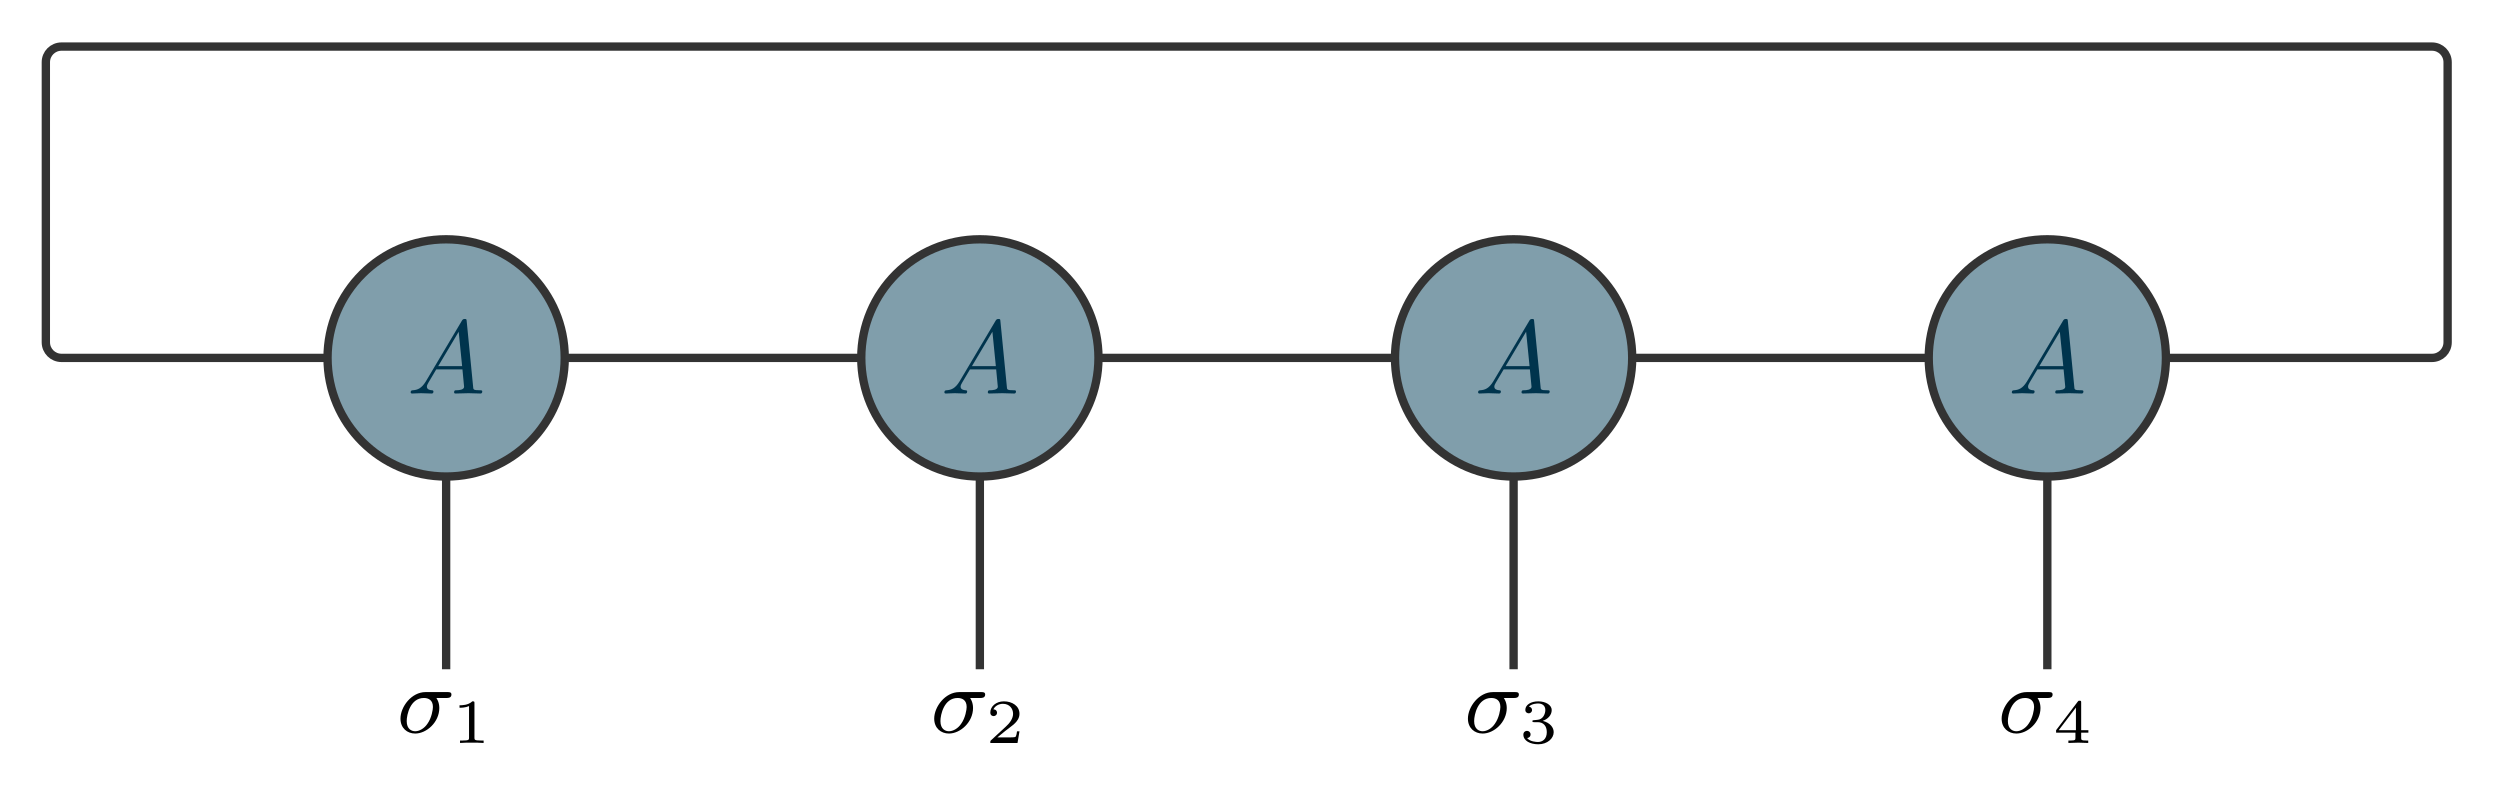
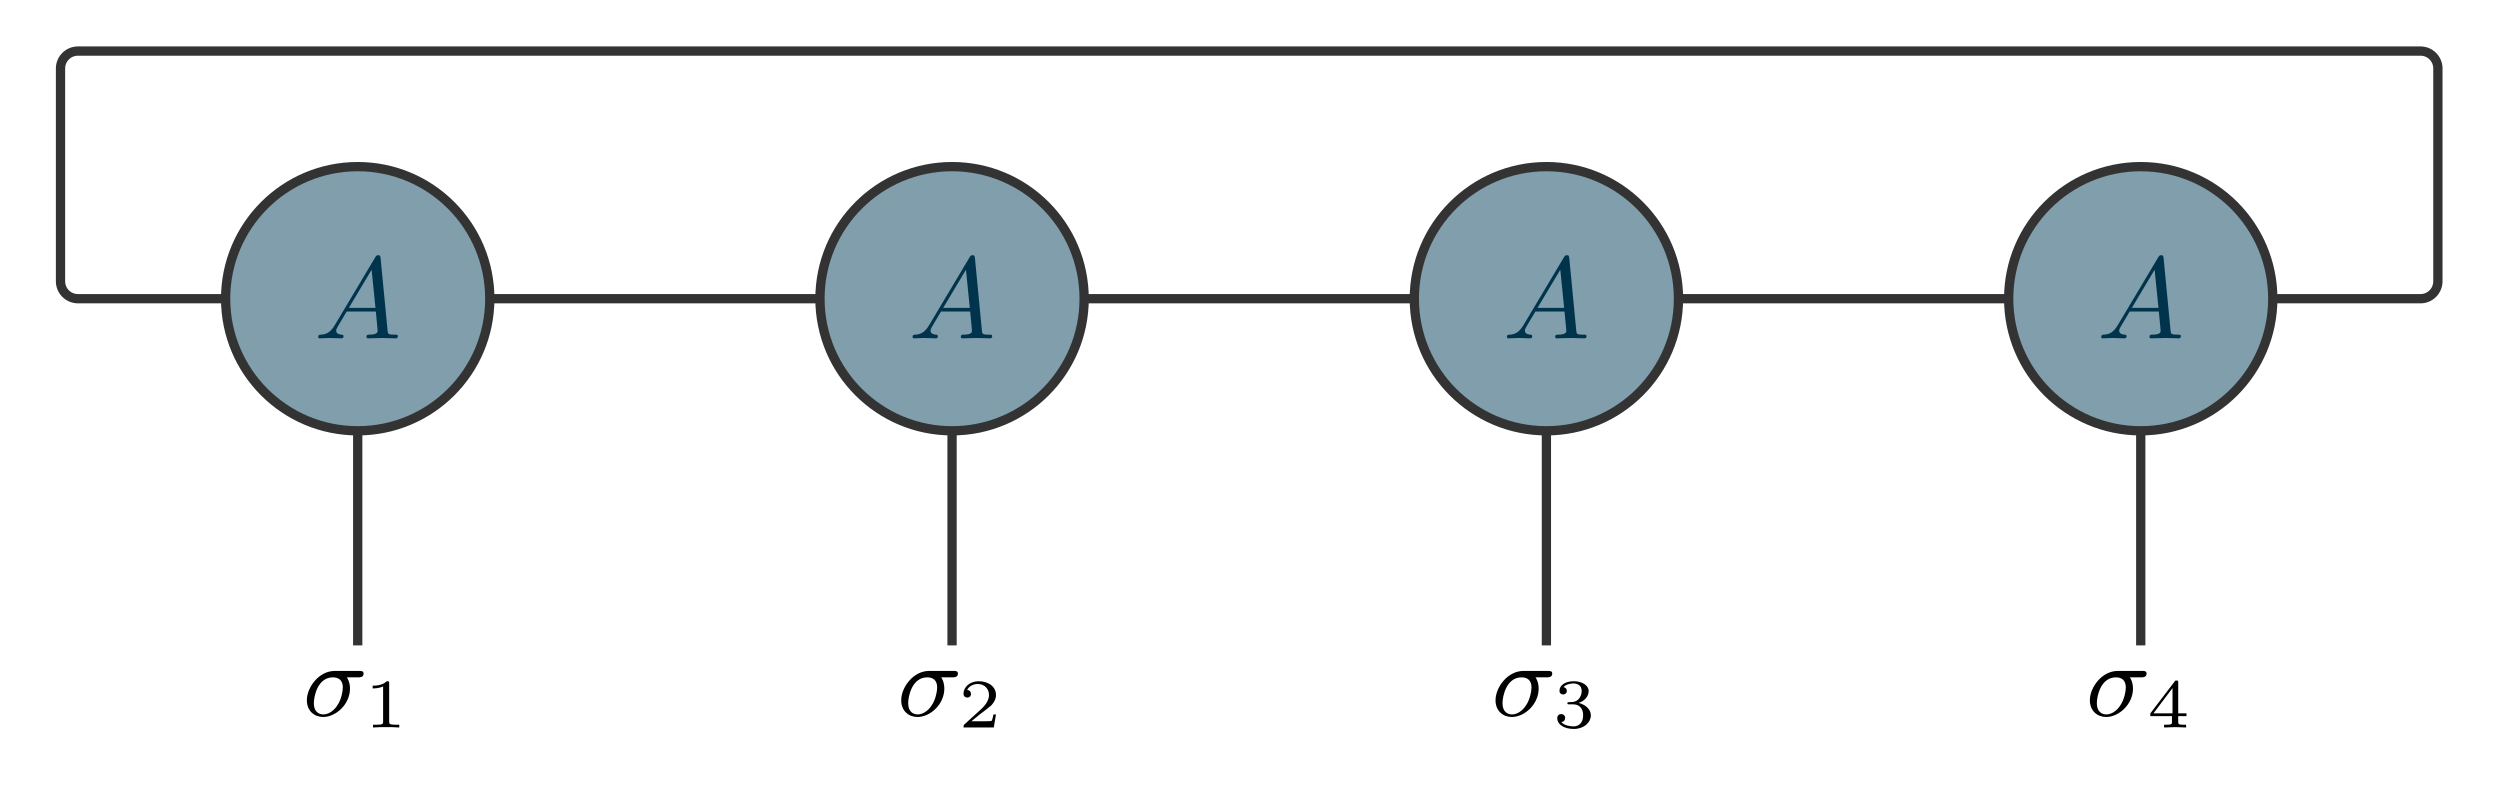
- <svg xmlns="http://www.w3.org/2000/svg" xmlns:xlink="http://www.w3.org/1999/xlink" width="238.373" height="76.937" viewBox="0 0 238.373 76.937">
+ <svg xmlns="http://www.w3.org/2000/svg" xmlns:xlink="http://www.w3.org/1999/xlink" width="212.862" height="68.433" viewBox="0 0 212.862 68.433">
  <defs>
    <g>
      <g id="glyph-0-0">
-         <path d="M 1.781 -1.141 C 1.375 -0.484 1 -0.344 0.562 -0.312 C 0.438 -0.297 0.344 -0.297 0.344 -0.109 C 0.344 -0.047 0.391 0 0.484 0 C 0.75 0 1.047 -0.031 1.328 -0.031 C 1.656 -0.031 2 0 2.328 0 C 2.391 0 2.516 0 2.516 -0.188 C 2.516 -0.297 2.422 -0.312 2.359 -0.312 C 2.125 -0.328 1.891 -0.406 1.891 -0.656 C 1.891 -0.781 1.953 -0.891 2.031 -1.031 L 2.781 -2.297 L 5.281 -2.297 C 5.297 -2.094 5.438 -0.734 5.438 -0.641 C 5.438 -0.344 4.922 -0.312 4.719 -0.312 C 4.578 -0.312 4.484 -0.312 4.484 -0.109 C 4.484 0 4.594 0 4.625 0 C 5.031 0 5.453 -0.031 5.859 -0.031 C 6.109 -0.031 6.734 0 6.984 0 C 7.047 0 7.172 0 7.172 -0.203 C 7.172 -0.312 7.062 -0.312 6.938 -0.312 C 6.312 -0.312 6.312 -0.375 6.297 -0.672 L 5.688 -6.875 C 5.672 -7.078 5.672 -7.109 5.5 -7.109 C 5.344 -7.109 5.297 -7.047 5.234 -6.953 Z M 2.969 -2.609 L 4.922 -5.891 L 5.25 -2.609 Z M 2.969 -2.609 " />
+         <path d="M 1.766 -1.141 C 1.375 -0.469 0.984 -0.328 0.547 -0.312 C 0.438 -0.297 0.344 -0.297 0.344 -0.109 C 0.344 -0.047 0.391 0 0.469 0 C 0.734 0 1.047 -0.031 1.328 -0.031 C 1.656 -0.031 2 0 2.312 0 C 2.375 0 2.5 0 2.5 -0.188 C 2.5 -0.297 2.406 -0.312 2.344 -0.312 C 2.109 -0.328 1.875 -0.406 1.875 -0.656 C 1.875 -0.766 1.938 -0.875 2.016 -1.016 L 2.766 -2.281 L 5.25 -2.281 C 5.266 -2.078 5.406 -0.734 5.406 -0.625 C 5.406 -0.328 4.891 -0.312 4.688 -0.312 C 4.547 -0.312 4.453 -0.312 4.453 -0.109 C 4.453 0 4.578 0 4.594 0 C 5 0 5.422 -0.031 5.828 -0.031 C 6.078 -0.031 6.688 0 6.938 0 C 7 0 7.125 0 7.125 -0.203 C 7.125 -0.312 7.016 -0.312 6.891 -0.312 C 6.281 -0.312 6.281 -0.375 6.25 -0.656 L 5.656 -6.828 C 5.625 -7.031 5.625 -7.078 5.453 -7.078 C 5.297 -7.078 5.266 -7 5.203 -6.906 Z M 2.953 -2.594 L 4.891 -5.844 L 5.219 -2.594 Z M 2.953 -2.594 " />
      </g>
      <g id="glyph-1-0">
-         <path d="M 4.75 -3.297 C 4.875 -3.297 5.203 -3.297 5.203 -3.625 C 5.203 -3.859 5 -3.859 4.828 -3.859 L 2.734 -3.859 C 1.391 -3.859 0.344 -2.453 0.344 -1.328 C 0.344 -0.422 0.984 0.094 1.75 0.094 C 2.828 0.094 4.047 -0.984 4.047 -2.344 C 4.047 -2.906 3.797 -3.25 3.766 -3.297 Z M 1.75 -0.125 C 1.422 -0.125 0.938 -0.312 0.938 -1.094 C 0.938 -1.703 1.281 -3.297 2.578 -3.297 C 3.016 -3.297 3.438 -3.094 3.438 -2.438 C 3.438 -2.219 3.328 -1.406 2.906 -0.828 C 2.625 -0.406 2.156 -0.125 1.75 -0.125 Z M 1.75 -0.125 " />
+         <path d="M 4.734 -3.281 C 4.844 -3.281 5.172 -3.281 5.172 -3.594 C 5.172 -3.828 4.984 -3.828 4.812 -3.828 L 2.719 -3.828 C 1.375 -3.828 0.344 -2.438 0.344 -1.328 C 0.344 -0.422 0.984 0.094 1.734 0.094 C 2.812 0.094 4.016 -0.984 4.016 -2.328 C 4.016 -2.891 3.781 -3.234 3.75 -3.281 Z M 1.75 -0.125 C 1.406 -0.125 0.938 -0.312 0.938 -1.078 C 0.938 -1.703 1.281 -3.281 2.562 -3.281 C 3 -3.281 3.406 -3.078 3.406 -2.422 C 3.406 -2.203 3.312 -1.391 2.891 -0.828 C 2.609 -0.406 2.156 -0.125 1.75 -0.125 Z M 1.75 -0.125 " />
      </g>
      <g id="glyph-2-0">
-         <path d="M 2.141 -3.797 C 2.141 -3.969 2.125 -3.969 1.938 -3.969 C 1.547 -3.594 0.938 -3.594 0.719 -3.594 L 0.719 -3.359 C 0.875 -3.359 1.266 -3.359 1.625 -3.516 L 1.625 -0.5 C 1.625 -0.312 1.625 -0.234 1.016 -0.234 L 0.766 -0.234 L 0.766 0 C 1.094 -0.031 1.547 -0.031 1.891 -0.031 C 2.219 -0.031 2.688 -0.031 3.016 0 L 3.016 -0.234 L 2.75 -0.234 C 2.141 -0.234 2.141 -0.312 2.141 -0.5 Z M 2.141 -3.797 " />
+         <path d="M 2.125 -3.766 C 2.125 -3.938 2.109 -3.938 1.922 -3.938 C 1.531 -3.562 0.938 -3.562 0.719 -3.562 L 0.719 -3.328 C 0.875 -3.328 1.266 -3.328 1.609 -3.5 L 1.609 -0.5 C 1.609 -0.312 1.609 -0.234 1 -0.234 L 0.75 -0.234 L 0.75 0 C 1.078 -0.031 1.547 -0.031 1.875 -0.031 C 2.203 -0.031 2.672 -0.031 2.984 0 L 2.984 -0.234 L 2.734 -0.234 C 2.125 -0.234 2.125 -0.312 2.125 -0.5 Z M 2.125 -3.766 " />
      </g>
      <g id="glyph-2-1">
-         <path d="M 3.219 -1.109 L 2.984 -1.109 C 2.984 -1.031 2.922 -0.641 2.828 -0.578 C 2.781 -0.531 2.297 -0.531 2.219 -0.531 L 1.109 -0.531 L 1.875 -1.156 C 2.078 -1.312 2.609 -1.703 2.781 -1.875 C 2.969 -2.062 3.219 -2.359 3.219 -2.781 C 3.219 -3.531 2.531 -3.969 1.734 -3.969 C 0.969 -3.969 0.438 -3.469 0.438 -2.906 C 0.438 -2.594 0.688 -2.562 0.75 -2.562 C 0.906 -2.562 1.078 -2.672 1.078 -2.891 C 1.078 -3.016 1 -3.203 0.734 -3.203 C 0.875 -3.516 1.234 -3.734 1.641 -3.734 C 2.281 -3.734 2.609 -3.266 2.609 -2.781 C 2.609 -2.359 2.328 -1.922 1.906 -1.547 L 0.5 -0.25 C 0.438 -0.188 0.438 -0.188 0.438 0 L 3.031 0 Z M 3.219 -1.109 " />
+         <path d="M 3.188 -1.109 L 2.969 -1.109 C 2.953 -1.031 2.891 -0.641 2.812 -0.562 C 2.766 -0.531 2.281 -0.531 2.203 -0.531 L 1.094 -0.531 L 1.859 -1.156 C 2.062 -1.312 2.578 -1.688 2.766 -1.859 C 2.938 -2.047 3.188 -2.344 3.188 -2.766 C 3.188 -3.5 2.516 -3.938 1.719 -3.938 C 0.953 -3.938 0.422 -3.438 0.422 -2.875 C 0.422 -2.578 0.688 -2.547 0.75 -2.547 C 0.891 -2.547 1.062 -2.641 1.062 -2.859 C 1.062 -2.984 0.984 -3.188 0.734 -3.188 C 0.859 -3.484 1.219 -3.703 1.641 -3.703 C 2.25 -3.703 2.594 -3.25 2.594 -2.766 C 2.594 -2.344 2.312 -1.906 1.891 -1.531 L 0.484 -0.25 C 0.438 -0.188 0.422 -0.188 0.422 0 L 3 0 Z M 3.188 -1.109 " />
      </g>
      <g id="glyph-2-2">
-         <path d="M 1.75 -1.984 C 2.266 -1.984 2.609 -1.641 2.609 -1.031 C 2.609 -0.375 2.203 -0.094 1.766 -0.094 C 1.609 -0.094 1 -0.125 0.734 -0.469 C 0.969 -0.5 1.062 -0.656 1.062 -0.812 C 1.062 -1.016 0.906 -1.156 0.719 -1.156 C 0.562 -1.156 0.375 -1.047 0.375 -0.797 C 0.375 -0.203 1.031 0.125 1.797 0.125 C 2.672 0.125 3.266 -0.438 3.266 -1.031 C 3.266 -1.469 2.938 -1.922 2.219 -2.109 C 2.688 -2.266 3.078 -2.641 3.078 -3.141 C 3.078 -3.609 2.516 -3.969 1.797 -3.969 C 1.094 -3.969 0.562 -3.641 0.562 -3.156 C 0.562 -2.906 0.766 -2.828 0.891 -2.828 C 1.031 -2.828 1.203 -2.938 1.203 -3.141 C 1.203 -3.328 1.062 -3.438 0.906 -3.469 C 1.188 -3.766 1.734 -3.766 1.781 -3.766 C 2.094 -3.766 2.469 -3.625 2.469 -3.141 C 2.469 -2.812 2.281 -2.234 1.688 -2.203 C 1.578 -2.188 1.422 -2.172 1.359 -2.172 C 1.312 -2.172 1.234 -2.172 1.234 -2.078 C 1.234 -1.984 1.312 -1.984 1.406 -1.984 Z M 1.75 -1.984 " />
+         <path d="M 1.734 -1.969 C 2.25 -1.969 2.578 -1.625 2.578 -1.031 C 2.578 -0.375 2.188 -0.094 1.766 -0.094 C 1.594 -0.094 0.984 -0.125 0.719 -0.469 C 0.953 -0.484 1.047 -0.641 1.047 -0.812 C 1.047 -1 0.906 -1.141 0.703 -1.141 C 0.547 -1.141 0.375 -1.047 0.375 -0.797 C 0.375 -0.203 1.031 0.125 1.781 0.125 C 2.656 0.125 3.234 -0.438 3.234 -1.031 C 3.234 -1.453 2.906 -1.906 2.203 -2.094 C 2.672 -2.25 3.047 -2.625 3.047 -3.109 C 3.047 -3.578 2.5 -3.938 1.781 -3.938 C 1.094 -3.938 0.562 -3.625 0.562 -3.125 C 0.562 -2.875 0.766 -2.812 0.875 -2.812 C 1.031 -2.812 1.188 -2.906 1.188 -3.125 C 1.188 -3.297 1.062 -3.406 0.906 -3.438 C 1.172 -3.75 1.719 -3.75 1.766 -3.75 C 2.078 -3.75 2.453 -3.594 2.453 -3.109 C 2.453 -2.781 2.266 -2.219 1.672 -2.172 C 1.562 -2.172 1.406 -2.156 1.359 -2.156 C 1.297 -2.156 1.234 -2.156 1.234 -2.062 C 1.234 -1.969 1.297 -1.969 1.391 -1.969 Z M 1.734 -1.969 " />
      </g>
      <g id="glyph-2-3">
-         <path d="M 3.359 -0.984 L 3.359 -1.219 L 2.672 -1.219 L 2.672 -3.844 C 2.672 -3.984 2.672 -4.031 2.516 -4.031 C 2.406 -4.031 2.406 -4.016 2.344 -3.938 L 0.281 -1.219 L 0.281 -0.984 L 2.125 -0.984 L 2.125 -0.5 C 2.125 -0.297 2.125 -0.234 1.625 -0.234 L 1.453 -0.234 L 1.453 0 C 1.578 0 2.141 -0.031 2.406 -0.031 C 2.656 -0.031 3.219 0 3.344 0 L 3.344 -0.234 L 3.172 -0.234 C 2.672 -0.234 2.672 -0.297 2.672 -0.5 L 2.672 -0.984 Z M 2.172 -3.375 L 2.172 -1.219 L 0.531 -1.219 Z M 2.172 -3.375 " />
+         <path d="M 3.344 -0.969 L 3.344 -1.203 L 2.641 -1.203 L 2.641 -3.812 C 2.641 -3.953 2.641 -4 2.5 -4 C 2.391 -4 2.375 -3.984 2.328 -3.906 L 0.266 -1.203 L 0.266 -0.969 L 2.109 -0.969 L 2.109 -0.5 C 2.109 -0.297 2.109 -0.234 1.609 -0.234 L 1.438 -0.234 L 1.438 0 C 1.562 0 2.125 -0.031 2.375 -0.031 C 2.641 -0.031 3.203 0 3.312 0 L 3.312 -0.234 L 3.141 -0.234 C 2.641 -0.234 2.641 -0.297 2.641 -0.5 L 2.641 -0.969 Z M 2.156 -3.359 L 2.156 -1.203 L 0.531 -1.203 Z M 2.156 -3.359 " />
      </g>
    </g>
    <clipPath id="clip-0">
-       <path clip-rule="nonzero" d="M 0 0.07 L 237.746 0.07 L 237.746 46 L 0 46 Z M 0 0.07 " />
+       <path clip-rule="nonzero" d="M 0.805 0 L 211.918 0 L 211.918 37 L 0.805 37 Z M 0.805 0 " />
    </clipPath>
  </defs>
-   <path fill="none" stroke-width="0.797" stroke-linecap="butt" stroke-linejoin="miter" stroke="rgb(20%, 20%, 20%)" stroke-opacity="1" stroke-miterlimit="10" d="M 48.011 0.002 L 79.547 0.002 " transform="matrix(0.997377, 0, 0, -0.997377, 4.372499, 34.12692)" />
-   <path fill="none" stroke-width="0.797" stroke-linecap="butt" stroke-linejoin="miter" stroke="rgb(20%, 20%, 20%)" stroke-opacity="1" stroke-miterlimit="10" d="M 99.036 0.002 L 130.572 0.002 " transform="matrix(0.997377, 0, 0, -0.997377, 4.372499, 34.12692)" />
-   <path fill="none" stroke-width="0.797" stroke-linecap="butt" stroke-linejoin="miter" stroke="rgb(20%, 20%, 20%)" stroke-opacity="1" stroke-miterlimit="10" d="M 150.06 0.002 L 181.596 0.002 " transform="matrix(0.997377, 0, 0, -0.997377, 4.372499, 34.12692)" />
-   <path fill="none" stroke-width="0.797" stroke-linecap="butt" stroke-linejoin="miter" stroke="rgb(20%, 20%, 20%)" stroke-opacity="1" stroke-miterlimit="10" d="M 38.267 0.002 L 38.267 -29.764 " transform="matrix(0.997377, 0, 0, -0.997377, 4.372499, 34.12692)" />
-   <path fill="none" stroke-width="0.797" stroke-linecap="butt" stroke-linejoin="miter" stroke="rgb(20%, 20%, 20%)" stroke-opacity="1" stroke-miterlimit="10" d="M 89.291 0.002 L 89.291 -29.764 " transform="matrix(0.997377, 0, 0, -0.997377, 4.372499, 34.12692)" />
-   <path fill="none" stroke-width="0.797" stroke-linecap="butt" stroke-linejoin="miter" stroke="rgb(20%, 20%, 20%)" stroke-opacity="1" stroke-miterlimit="10" d="M 140.316 0.002 L 140.316 -29.764 " transform="matrix(0.997377, 0, 0, -0.997377, 4.372499, 34.12692)" />
-   <path fill="none" stroke-width="0.797" stroke-linecap="butt" stroke-linejoin="miter" stroke="rgb(20%, 20%, 20%)" stroke-opacity="1" stroke-miterlimit="10" d="M 191.34 0.002 L 191.34 -29.764 " transform="matrix(0.997377, 0, 0, -0.997377, 4.372499, 34.12692)" />
+   <path fill="none" stroke-width="0.797" stroke-linecap="butt" stroke-linejoin="miter" stroke="rgb(20%, 20%, 20%)" stroke-opacity="1" stroke-miterlimit="10" d="M 48.013 -0.001 L 79.549 -0.001 " transform="matrix(0.991783, 0, 0, -0.991783, -7.497052, 25.43228)" />
+   <path fill="none" stroke-width="0.797" stroke-linecap="butt" stroke-linejoin="miter" stroke="rgb(20%, 20%, 20%)" stroke-opacity="1" stroke-miterlimit="10" d="M 99.037 -0.001 L 130.574 -0.001 " transform="matrix(0.991783, 0, 0, -0.991783, -7.497052, 25.43228)" />
+   <path fill="none" stroke-width="0.797" stroke-linecap="butt" stroke-linejoin="miter" stroke="rgb(20%, 20%, 20%)" stroke-opacity="1" stroke-miterlimit="10" d="M 150.062 -0.001 L 181.595 -0.001 " transform="matrix(0.991783, 0, 0, -0.991783, -7.497052, 25.43228)" />
+   <path fill="none" stroke-width="0.797" stroke-linecap="butt" stroke-linejoin="miter" stroke="rgb(20%, 20%, 20%)" stroke-opacity="1" stroke-miterlimit="10" d="M 38.269 -0.001 L 38.269 -29.765 " transform="matrix(0.991783, 0, 0, -0.991783, -7.497052, 25.43228)" />
+   <path fill="none" stroke-width="0.797" stroke-linecap="butt" stroke-linejoin="miter" stroke="rgb(20%, 20%, 20%)" stroke-opacity="1" stroke-miterlimit="10" d="M 89.293 -0.001 L 89.293 -29.765 " transform="matrix(0.991783, 0, 0, -0.991783, -7.497052, 25.43228)" />
+   <path fill="none" stroke-width="0.797" stroke-linecap="butt" stroke-linejoin="miter" stroke="rgb(20%, 20%, 20%)" stroke-opacity="1" stroke-miterlimit="10" d="M 140.318 -0.001 L 140.318 -29.765 " transform="matrix(0.991783, 0, 0, -0.991783, -7.497052, 25.43228)" />
+   <path fill="none" stroke-width="0.797" stroke-linecap="butt" stroke-linejoin="miter" stroke="rgb(20%, 20%, 20%)" stroke-opacity="1" stroke-miterlimit="10" d="M 191.343 -0.001 L 191.343 -29.765 " transform="matrix(0.991783, 0, 0, -0.991783, -7.497052, 25.43228)" />
  <g clip-path="url(#clip-0)">
-     <path fill="none" stroke-width="0.797" stroke-linecap="butt" stroke-linejoin="miter" stroke="rgb(20%, 20%, 20%)" stroke-opacity="1" stroke-miterlimit="10" d="M 28.523 0.002 L 1.495 0.002 C 0.668 0.002 -0.001 0.668 -0.001 1.494 L -0.001 28.271 C -0.001 29.094 0.668 29.764 1.495 29.764 L 228.117 29.764 C 228.939 29.764 229.609 29.094 229.609 28.271 L 229.609 1.494 C 229.609 0.668 228.939 0.002 228.117 0.002 L 201.085 0.002 " transform="matrix(0.997377, 0, 0, -0.997377, 4.372499, 34.12692)" />
+     <path fill="none" stroke-width="0.797" stroke-linecap="butt" stroke-linejoin="miter" stroke="rgb(20%, 20%, 20%)" stroke-opacity="1" stroke-miterlimit="10" d="M 28.524 -0.001 L 14.251 -0.001 C 13.424 -0.001 12.754 0.668 12.754 1.495 L 12.754 19.767 C 12.754 20.59 13.424 21.259 14.251 21.259 L 215.361 21.259 C 216.184 21.259 216.853 20.59 216.853 19.767 L 216.853 1.495 C 216.853 0.668 216.184 -0.001 215.361 -0.001 L 201.087 -0.001 " transform="matrix(0.991783, 0, 0, -0.991783, -7.497052, 25.43228)" />
  </g>
-   <path fill-rule="nonzero" fill="rgb(50.194%, 61.96%, 67.059%)" fill-opacity="1" stroke-width="0.797" stroke-linecap="butt" stroke-linejoin="miter" stroke="rgb(20%, 20%, 20%)" stroke-opacity="1" stroke-miterlimit="10" d="M 38.267 11.34 C 32.004 11.34 26.929 6.261 26.929 0.002 C 26.929 -6.261 32.004 -11.34 38.267 -11.34 C 44.529 -11.34 49.605 -6.261 49.605 0.002 C 49.605 6.261 44.529 11.34 38.267 11.34 Z M 38.267 11.34 " transform="matrix(0.997377, 0, 0, -0.997377, 4.372499, 34.12692)" />
+   <path fill-rule="nonzero" fill="rgb(50.194%, 61.96%, 67.059%)" fill-opacity="1" stroke-width="0.797" stroke-linecap="butt" stroke-linejoin="miter" stroke="rgb(20%, 20%, 20%)" stroke-opacity="1" stroke-miterlimit="10" d="M 38.269 11.338 C 32.006 11.338 26.929 6.261 26.929 -0.001 C 26.929 -6.264 32.006 -11.341 38.269 -11.341 C 44.531 -11.341 49.608 -6.264 49.608 -0.001 C 49.608 6.261 44.531 11.338 38.269 11.338 Z M 38.269 11.338 " transform="matrix(0.991783, 0, 0, -0.991783, -7.497052, 25.43228)" />
  <g fill="rgb(0%, 20.392%, 30.196%)" fill-opacity="1">
-     <use xlink:href="#glyph-0-0" x="38.813" y="37.522" />
+     <use xlink:href="#glyph-0-0" x="26.75" y="28.808" />
  </g>
-   <path fill-rule="nonzero" fill="rgb(50.194%, 61.96%, 67.059%)" fill-opacity="1" stroke-width="0.797" stroke-linecap="butt" stroke-linejoin="miter" stroke="rgb(20%, 20%, 20%)" stroke-opacity="1" stroke-miterlimit="10" d="M 89.291 11.34 C 83.029 11.34 77.953 6.261 77.953 0.002 C 77.953 -6.261 83.029 -11.34 89.291 -11.34 C 95.554 -11.34 100.63 -6.261 100.63 0.002 C 100.63 6.261 95.554 11.34 89.291 11.34 Z M 89.291 11.34 " transform="matrix(0.997377, 0, 0, -0.997377, 4.372499, 34.12692)" />
+   <path fill-rule="nonzero" fill="rgb(50.194%, 61.96%, 67.059%)" fill-opacity="1" stroke-width="0.797" stroke-linecap="butt" stroke-linejoin="miter" stroke="rgb(20%, 20%, 20%)" stroke-opacity="1" stroke-miterlimit="10" d="M 89.293 11.338 C 83.031 11.338 77.954 6.261 77.954 -0.001 C 77.954 -6.264 83.031 -11.341 89.293 -11.341 C 95.556 -11.341 100.633 -6.264 100.633 -0.001 C 100.633 6.261 95.556 11.338 89.293 11.338 Z M 89.293 11.338 " transform="matrix(0.991783, 0, 0, -0.991783, -7.497052, 25.43228)" />
  <g fill="rgb(0%, 20.392%, 30.196%)" fill-opacity="1">
-     <use xlink:href="#glyph-0-0" x="89.703" y="37.522" />
+     <use xlink:href="#glyph-0-0" x="77.355" y="28.808" />
  </g>
-   <path fill-rule="nonzero" fill="rgb(50.194%, 61.96%, 67.059%)" fill-opacity="1" stroke-width="0.797" stroke-linecap="butt" stroke-linejoin="miter" stroke="rgb(20%, 20%, 20%)" stroke-opacity="1" stroke-miterlimit="10" d="M 140.316 11.34 C 134.053 11.34 128.978 6.261 128.978 0.002 C 128.978 -6.261 134.053 -11.34 140.316 -11.34 C 146.578 -11.34 151.654 -6.261 151.654 0.002 C 151.654 6.261 146.578 11.34 140.316 11.34 Z M 140.316 11.34 " transform="matrix(0.997377, 0, 0, -0.997377, 4.372499, 34.12692)" />
+   <path fill-rule="nonzero" fill="rgb(50.194%, 61.96%, 67.059%)" fill-opacity="1" stroke-width="0.797" stroke-linecap="butt" stroke-linejoin="miter" stroke="rgb(20%, 20%, 20%)" stroke-opacity="1" stroke-miterlimit="10" d="M 140.318 11.338 C 134.056 11.338 128.979 6.261 128.979 -0.001 C 128.979 -6.264 134.056 -11.341 140.318 -11.341 C 146.58 -11.341 151.657 -6.264 151.657 -0.001 C 151.657 6.261 146.58 11.338 140.318 11.338 Z M 140.318 11.338 " transform="matrix(0.991783, 0, 0, -0.991783, -7.497052, 25.43228)" />
  <g fill="rgb(0%, 20.392%, 30.196%)" fill-opacity="1">
-     <use xlink:href="#glyph-0-0" x="140.592" y="37.522" />
+     <use xlink:href="#glyph-0-0" x="127.96" y="28.808" />
  </g>
-   <path fill-rule="nonzero" fill="rgb(50.194%, 61.96%, 67.059%)" fill-opacity="1" stroke-width="0.797" stroke-linecap="butt" stroke-linejoin="miter" stroke="rgb(20%, 20%, 20%)" stroke-opacity="1" stroke-miterlimit="10" d="M 191.34 11.34 C 185.078 11.34 180.002 6.261 180.002 0.002 C 180.002 -6.261 185.078 -11.34 191.34 -11.34 C 197.603 -11.34 202.679 -6.261 202.679 0.002 C 202.679 6.261 197.603 11.34 191.34 11.34 Z M 191.34 11.34 " transform="matrix(0.997377, 0, 0, -0.997377, 4.372499, 34.12692)" />
+   <path fill-rule="nonzero" fill="rgb(50.194%, 61.96%, 67.059%)" fill-opacity="1" stroke-width="0.797" stroke-linecap="butt" stroke-linejoin="miter" stroke="rgb(20%, 20%, 20%)" stroke-opacity="1" stroke-miterlimit="10" d="M 191.343 11.338 C 185.08 11.338 180.004 6.261 180.004 -0.001 C 180.004 -6.264 185.08 -11.341 191.343 -11.341 C 197.605 -11.341 202.678 -6.264 202.678 -0.001 C 202.678 6.261 197.605 11.338 191.343 11.338 Z M 191.343 11.338 " transform="matrix(0.991783, 0, 0, -0.991783, -7.497052, 25.43228)" />
  <g fill="rgb(0%, 20.392%, 30.196%)" fill-opacity="1">
-     <use xlink:href="#glyph-0-0" x="191.482" y="37.522" />
+     <use xlink:href="#glyph-0-0" x="178.563" y="28.808" />
  </g>
  <g fill="rgb(0%, 0%, 0%)" fill-opacity="1">
-     <use xlink:href="#glyph-1-0" x="37.841" y="69.849" />
+     <use xlink:href="#glyph-1-0" x="25.784" y="60.954" />
  </g>
  <g fill="rgb(0%, 0%, 0%)" fill-opacity="1">
-     <use xlink:href="#glyph-2-0" x="43.097" y="70.842" />
+     <use xlink:href="#glyph-2-0" x="31.011" y="61.942" />
  </g>
  <g fill="rgb(0%, 0%, 0%)" fill-opacity="1">
-     <use xlink:href="#glyph-1-0" x="88.732" y="69.849" />
+     <use xlink:href="#glyph-1-0" x="76.389" y="60.954" />
  </g>
  <g fill="rgb(0%, 0%, 0%)" fill-opacity="1">
-     <use xlink:href="#glyph-2-1" x="93.987" y="70.842" />
+     <use xlink:href="#glyph-2-1" x="81.615" y="61.942" />
  </g>
  <g fill="rgb(0%, 0%, 0%)" fill-opacity="1">
-     <use xlink:href="#glyph-1-0" x="139.621" y="69.849" />
+     <use xlink:href="#glyph-1-0" x="126.993" y="60.954" />
  </g>
  <g fill="rgb(0%, 0%, 0%)" fill-opacity="1">
-     <use xlink:href="#glyph-2-2" x="144.877" y="70.842" />
+     <use xlink:href="#glyph-2-2" x="132.219" y="61.942" />
  </g>
  <g fill="rgb(0%, 0%, 0%)" fill-opacity="1">
-     <use xlink:href="#glyph-1-0" x="190.511" y="69.849" />
+     <use xlink:href="#glyph-1-0" x="177.597" y="60.954" />
  </g>
  <g fill="rgb(0%, 0%, 0%)" fill-opacity="1">
-     <use xlink:href="#glyph-2-3" x="195.766" y="70.842" />
+     <use xlink:href="#glyph-2-3" x="182.823" y="61.942" />
  </g>
</svg>
